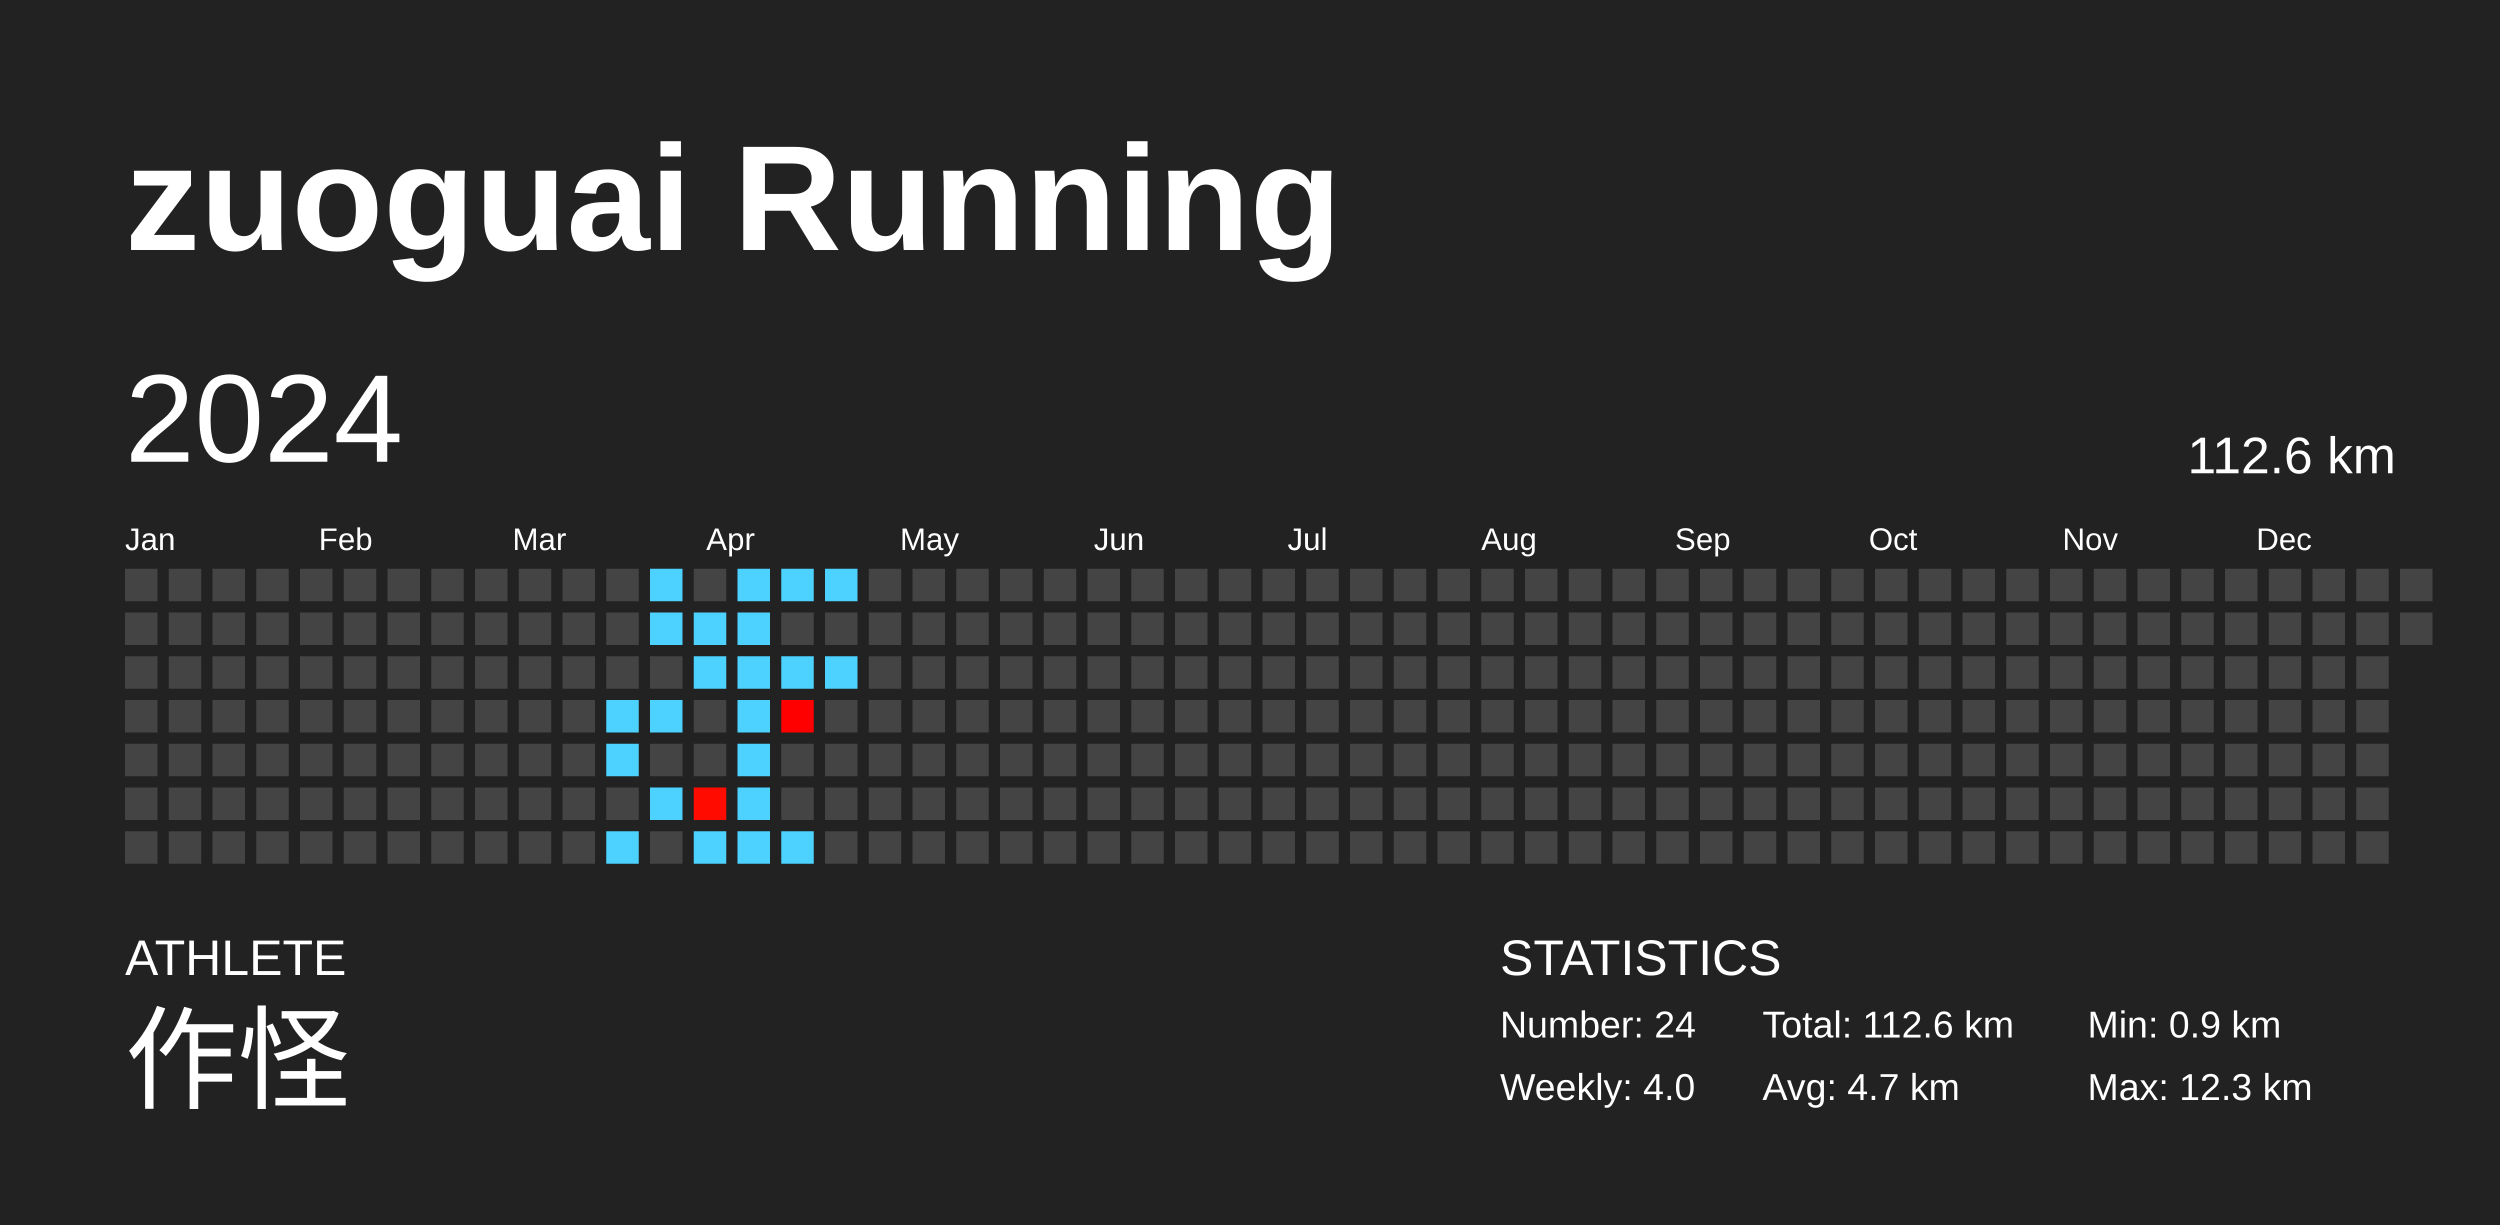
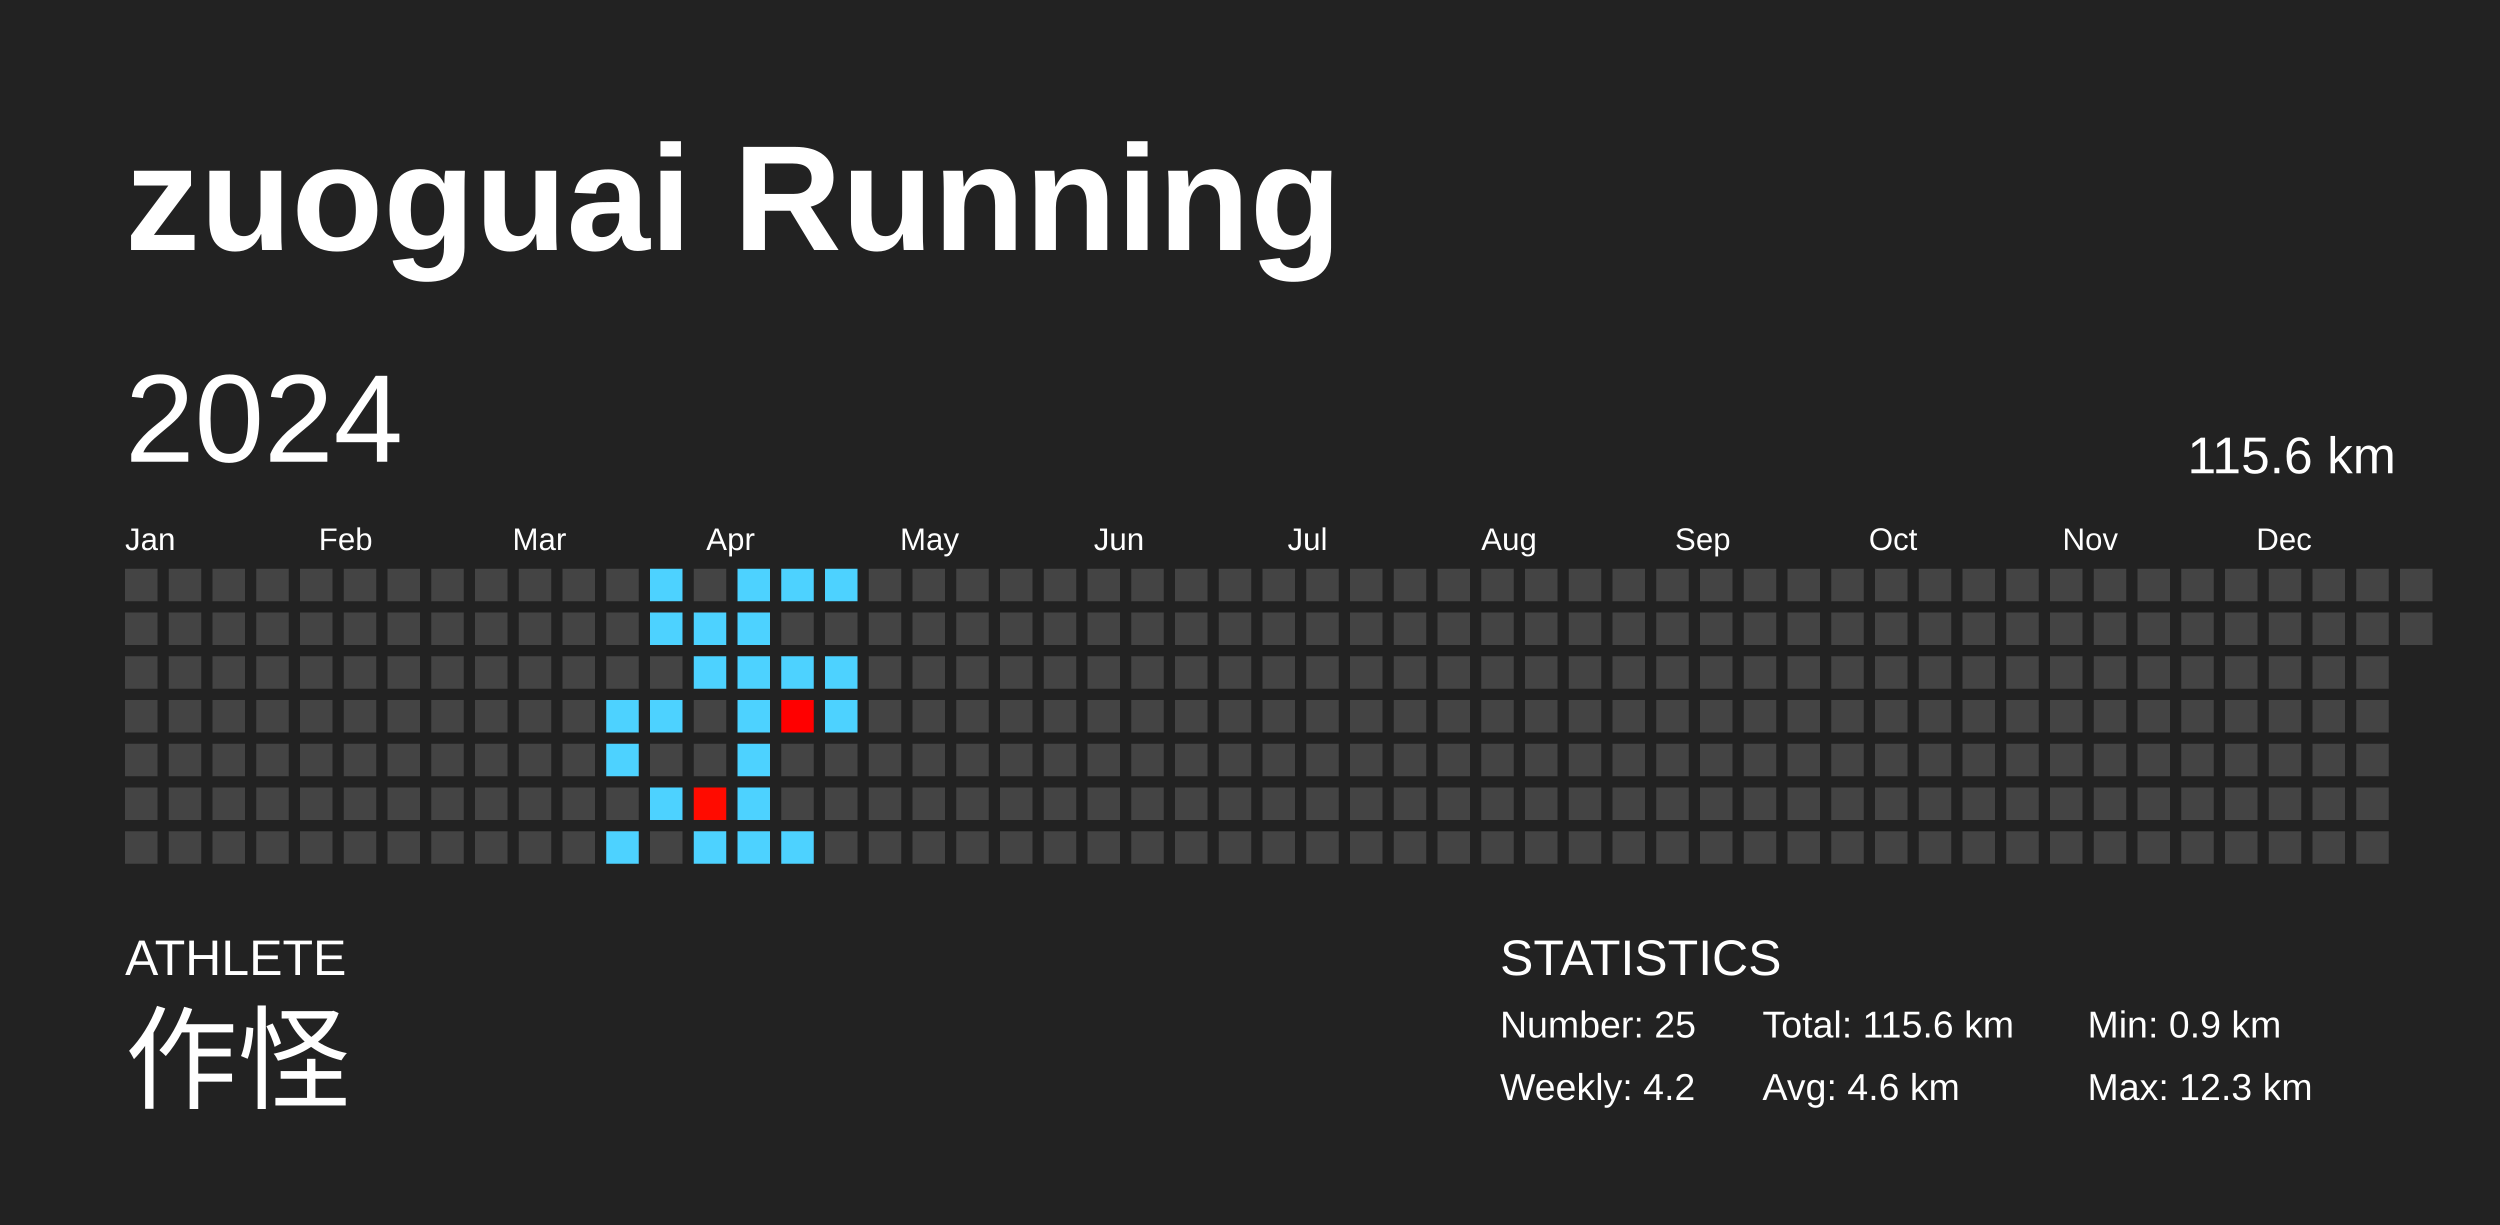
<svg xmlns="http://www.w3.org/2000/svg" baseProfile="full" height="98mm" version="1.1" viewBox="0,0,200,98" width="200mm">
  <defs />
  <rect fill="#222222" height="98" width="200" x="0" y="0" />
  <text fill="#FFFFFF" style="font-size:12px; font-family:Arial; font-weight:bold;" x="10" y="20">zuoguai Running</text>
  <text fill="#FFFFFF" style="font-size:4px; font-family:Arial" x="10" y="78">ATHLETE</text>
  <text fill="#FFFFFF" style="font-size:9px; font-family:Arial" x="10" y="88">作怪</text>
  <text fill="#FFFFFF" style="font-size:4px; font-family:Arial" x="120" y="78">STATISTICS</text>
-   <text fill="#FFFFFF" style="font-size:3px; font-family:Arial" x="120" y="83">Number: 24</text>
-   <text fill="#FFFFFF" style="font-size:3px; font-family:Arial" x="120" y="88">Weekly: 4.0</text>
-   <text fill="#FFFFFF" style="font-size:3px; font-family:Arial" x="141" y="83">Total: 112.6 km</text>
-   <text fill="#FFFFFF" style="font-size:3px; font-family:Arial" x="141" y="88">Avg: 4.7 km</text>
+   <text fill="#FFFFFF" style="font-size:3px; font-family:Arial" x="120" y="83">Number: 25</text>
+   <text fill="#FFFFFF" style="font-size:3px; font-family:Arial" x="120" y="88">Weekly: 4.2</text>
+   <text fill="#FFFFFF" style="font-size:3px; font-family:Arial" x="141" y="83">Total: 115.6 km</text>
+   <text fill="#FFFFFF" style="font-size:3px; font-family:Arial" x="141" y="88">Avg: 4.6 km</text>
  <text fill="#FFFFFF" style="font-size:3px; font-family:Arial" x="167" y="83">Min: 0.9 km</text>
  <text fill="#FFFFFF" style="font-size:3px; font-family:Arial" x="167" y="88">Max: 12.3 km</text>
  <text dominant-baseline="hanging" fill="#FFFFFF" style="font-size:10.0px; font-family:Arial;" x="10" y="30">2024</text>
-   <text dominant-baseline="hanging" fill="#FFFFFF" style="font-size:4.125px; font-family:Arial;" x="175" y="35">112.6 km</text>
+   <text dominant-baseline="hanging" fill="#FFFFFF" style="font-size:4.125px; font-family:Arial;" x="175" y="35">115.6 km</text>
  <text fill="#FFFFFF" style="font-size:2.5px; font-family:Arial" x="10.0" y="44">Jan</text>
  <text fill="#FFFFFF" style="font-size:2.5px; font-family:Arial" x="25.5" y="44">Feb</text>
  <text fill="#FFFFFF" style="font-size:2.5px; font-family:Arial" x="41.0" y="44">Mar</text>
  <text fill="#FFFFFF" style="font-size:2.5px; font-family:Arial" x="56.5" y="44">Apr</text>
  <text fill="#FFFFFF" style="font-size:2.5px; font-family:Arial" x="72.0" y="44">May</text>
  <text fill="#FFFFFF" style="font-size:2.5px; font-family:Arial" x="87.5" y="44">Jun</text>
  <text fill="#FFFFFF" style="font-size:2.5px; font-family:Arial" x="103.0" y="44">Jul</text>
  <text fill="#FFFFFF" style="font-size:2.5px; font-family:Arial" x="118.5" y="44">Aug</text>
  <text fill="#FFFFFF" style="font-size:2.5px; font-family:Arial" x="134.0" y="44">Sep</text>
  <text fill="#FFFFFF" style="font-size:2.5px; font-family:Arial" x="149.5" y="44">Oct</text>
  <text fill="#FFFFFF" style="font-size:2.5px; font-family:Arial" x="165.0" y="44">Nov</text>
  <text fill="#FFFFFF" style="font-size:2.5px; font-family:Arial" x="180.5" y="44">Dec</text>
  <rect fill="#444444" height="2.6" width="2.6" x="10.0" y="45.5" />
  <rect fill="#444444" height="2.6" width="2.6" x="10.0" y="49.0" />
  <rect fill="#444444" height="2.6" width="2.6" x="10.0" y="52.5" />
  <rect fill="#444444" height="2.6" width="2.6" x="10.0" y="56.0" />
  <rect fill="#444444" height="2.6" width="2.6" x="10.0" y="59.5" />
  <rect fill="#444444" height="2.6" width="2.6" x="10.0" y="63.0" />
  <rect fill="#444444" height="2.6" width="2.6" x="10.0" y="66.5" />
  <rect fill="#444444" height="2.6" width="2.6" x="13.5" y="45.5" />
  <rect fill="#444444" height="2.6" width="2.6" x="13.5" y="49.0" />
  <rect fill="#444444" height="2.6" width="2.6" x="13.5" y="52.5" />
  <rect fill="#444444" height="2.6" width="2.6" x="13.5" y="56.0" />
  <rect fill="#444444" height="2.6" width="2.6" x="13.5" y="59.5" />
  <rect fill="#444444" height="2.6" width="2.6" x="13.5" y="63.0" />
  <rect fill="#444444" height="2.6" width="2.6" x="13.5" y="66.5" />
  <rect fill="#444444" height="2.6" width="2.6" x="17.0" y="45.5" />
  <rect fill="#444444" height="2.6" width="2.6" x="17.0" y="49.0" />
  <rect fill="#444444" height="2.6" width="2.6" x="17.0" y="52.5" />
  <rect fill="#444444" height="2.6" width="2.6" x="17.0" y="56.0" />
  <rect fill="#444444" height="2.6" width="2.6" x="17.0" y="59.5" />
  <rect fill="#444444" height="2.6" width="2.6" x="17.0" y="63.0" />
  <rect fill="#444444" height="2.6" width="2.6" x="17.0" y="66.5" />
  <rect fill="#444444" height="2.6" width="2.6" x="20.5" y="45.5" />
  <rect fill="#444444" height="2.6" width="2.6" x="20.5" y="49.0" />
  <rect fill="#444444" height="2.6" width="2.6" x="20.5" y="52.5" />
  <rect fill="#444444" height="2.6" width="2.6" x="20.5" y="56.0" />
  <rect fill="#444444" height="2.6" width="2.6" x="20.5" y="59.5" />
  <rect fill="#444444" height="2.6" width="2.6" x="20.5" y="63.0" />
  <rect fill="#444444" height="2.6" width="2.6" x="20.5" y="66.5" />
  <rect fill="#444444" height="2.6" width="2.6" x="24.0" y="45.5" />
  <rect fill="#444444" height="2.6" width="2.6" x="24.0" y="49.0" />
  <rect fill="#444444" height="2.6" width="2.6" x="24.0" y="52.5" />
  <rect fill="#444444" height="2.6" width="2.6" x="24.0" y="56.0" />
  <rect fill="#444444" height="2.6" width="2.6" x="24.0" y="59.5" />
  <rect fill="#444444" height="2.6" width="2.6" x="24.0" y="63.0" />
  <rect fill="#444444" height="2.6" width="2.6" x="24.0" y="66.5" />
  <rect fill="#444444" height="2.6" width="2.6" x="27.5" y="45.5" />
  <rect fill="#444444" height="2.6" width="2.6" x="27.5" y="49.0" />
  <rect fill="#444444" height="2.6" width="2.6" x="27.5" y="52.5" />
  <rect fill="#444444" height="2.6" width="2.6" x="27.5" y="56.0" />
  <rect fill="#444444" height="2.6" width="2.6" x="27.5" y="59.5" />
  <rect fill="#444444" height="2.6" width="2.6" x="27.5" y="63.0" />
  <rect fill="#444444" height="2.6" width="2.6" x="27.5" y="66.5" />
  <rect fill="#444444" height="2.6" width="2.6" x="31.0" y="45.5" />
  <rect fill="#444444" height="2.6" width="2.6" x="31.0" y="49.0" />
  <rect fill="#444444" height="2.6" width="2.6" x="31.0" y="52.5" />
  <rect fill="#444444" height="2.6" width="2.6" x="31.0" y="56.0" />
  <rect fill="#444444" height="2.6" width="2.6" x="31.0" y="59.5" />
  <rect fill="#444444" height="2.6" width="2.6" x="31.0" y="63.0" />
  <rect fill="#444444" height="2.6" width="2.6" x="31.0" y="66.5" />
  <rect fill="#444444" height="2.6" width="2.6" x="34.5" y="45.5" />
  <rect fill="#444444" height="2.6" width="2.6" x="34.5" y="49.0" />
  <rect fill="#444444" height="2.6" width="2.6" x="34.5" y="52.5" />
  <rect fill="#444444" height="2.6" width="2.6" x="34.5" y="56.0" />
  <rect fill="#444444" height="2.6" width="2.6" x="34.5" y="59.5" />
  <rect fill="#444444" height="2.6" width="2.6" x="34.5" y="63.0" />
  <rect fill="#444444" height="2.6" width="2.6" x="34.5" y="66.5" />
  <rect fill="#444444" height="2.6" width="2.6" x="38.0" y="45.5" />
  <rect fill="#444444" height="2.6" width="2.6" x="38.0" y="49.0" />
  <rect fill="#444444" height="2.6" width="2.6" x="38.0" y="52.5" />
  <rect fill="#444444" height="2.6" width="2.6" x="38.0" y="56.0" />
  <rect fill="#444444" height="2.6" width="2.6" x="38.0" y="59.5" />
  <rect fill="#444444" height="2.6" width="2.6" x="38.0" y="63.0" />
  <rect fill="#444444" height="2.6" width="2.6" x="38.0" y="66.5" />
  <rect fill="#444444" height="2.6" width="2.6" x="41.5" y="45.5" />
  <rect fill="#444444" height="2.6" width="2.6" x="41.5" y="49.0" />
  <rect fill="#444444" height="2.6" width="2.6" x="41.5" y="52.5" />
  <rect fill="#444444" height="2.6" width="2.6" x="41.5" y="56.0" />
  <rect fill="#444444" height="2.6" width="2.6" x="41.5" y="59.5" />
  <rect fill="#444444" height="2.6" width="2.6" x="41.5" y="63.0" />
  <rect fill="#444444" height="2.6" width="2.6" x="41.5" y="66.5" />
  <rect fill="#444444" height="2.6" width="2.6" x="45.0" y="45.5" />
  <rect fill="#444444" height="2.6" width="2.6" x="45.0" y="49.0" />
  <rect fill="#444444" height="2.6" width="2.6" x="45.0" y="52.5" />
  <rect fill="#444444" height="2.6" width="2.6" x="45.0" y="56.0" />
  <rect fill="#444444" height="2.6" width="2.6" x="45.0" y="59.5" />
  <rect fill="#444444" height="2.6" width="2.6" x="45.0" y="63.0" />
  <rect fill="#444444" height="2.6" width="2.6" x="45.0" y="66.5" />
  <rect fill="#444444" height="2.6" width="2.6" x="48.5" y="45.5" />
  <rect fill="#444444" height="2.6" width="2.6" x="48.5" y="49.0" />
  <rect fill="#444444" height="2.6" width="2.6" x="48.5" y="52.5" />
  <rect fill="#4dd2ff" height="2.6" width="2.6" x="48.5" y="56.0" />
  <rect fill="#4dd2ff" height="2.6" width="2.6" x="48.5" y="59.5" />
  <rect fill="#444444" height="2.6" width="2.6" x="48.5" y="63.0" />
  <rect fill="#4dd2ff" height="2.6" width="2.6" x="48.5" y="66.5" />
  <rect fill="#4dd2ff" height="2.6" width="2.6" x="52.0" y="45.5" />
  <rect fill="#4dd2ff" height="2.6" width="2.6" x="52.0" y="49.0" />
  <rect fill="#444444" height="2.6" width="2.6" x="52.0" y="52.5" />
  <rect fill="#4dd2ff" height="2.6" width="2.6" x="52.0" y="56.0" />
  <rect fill="#444444" height="2.6" width="2.6" x="52.0" y="59.5" />
  <rect fill="#4dd2ff" height="2.6" width="2.6" x="52.0" y="63.0" />
  <rect fill="#444444" height="2.6" width="2.6" x="52.0" y="66.5" />
  <rect fill="#444444" height="2.6" width="2.6" x="55.5" y="45.5" />
  <rect fill="#4dd2ff" height="2.6" width="2.6" x="55.5" y="49.0" />
  <rect fill="#4dd2ff" height="2.6" width="2.6" x="55.5" y="52.5" />
  <rect fill="#444444" height="2.6" width="2.6" x="55.5" y="56.0" />
  <rect fill="#444444" height="2.6" width="2.6" x="55.5" y="59.5" />
  <rect fill="#ff0b00" height="2.6" width="2.6" x="55.5" y="63.0" />
  <rect fill="#4dd2ff" height="2.6" width="2.6" x="55.5" y="66.5" />
  <rect fill="#4dd2ff" height="2.6" width="2.6" x="59.0" y="45.5" />
  <rect fill="#4dd2ff" height="2.6" width="2.6" x="59.0" y="49.0" />
  <rect fill="#4dd2ff" height="2.6" width="2.6" x="59.0" y="52.5" />
  <rect fill="#4dd2ff" height="2.6" width="2.6" x="59.0" y="56.0" />
  <rect fill="#4dd2ff" height="2.6" width="2.6" x="59.0" y="59.5" />
  <rect fill="#4dd2ff" height="2.6" width="2.6" x="59.0" y="63.0" />
  <rect fill="#4dd2ff" height="2.6" width="2.6" x="59.0" y="66.5" />
  <rect fill="#4dd2ff" height="2.6" width="2.6" x="62.5" y="45.5" />
  <rect fill="#444444" height="2.6" width="2.6" x="62.5" y="49.0" />
  <rect fill="#4dd2ff" height="2.6" width="2.6" x="62.5" y="52.5" />
  <rect fill="#ff0000" height="2.6" width="2.6" x="62.5" y="56.0" />
  <rect fill="#444444" height="2.6" width="2.6" x="62.5" y="59.5" />
  <rect fill="#444444" height="2.6" width="2.6" x="62.5" y="63.0" />
  <rect fill="#4dd2ff" height="2.6" width="2.6" x="62.5" y="66.5" />
  <rect fill="#4dd2ff" height="2.6" width="2.6" x="66.0" y="45.5" />
  <rect fill="#444444" height="2.6" width="2.6" x="66.0" y="49.0" />
  <rect fill="#4dd2ff" height="2.6" width="2.6" x="66.0" y="52.5" />
-   <rect fill="#444444" height="2.6" width="2.6" x="66.0" y="56.0" />
+   <rect fill="#4dd2ff" height="2.6" width="2.6" x="66.0" y="56.0" />
  <rect fill="#444444" height="2.6" width="2.6" x="66.0" y="59.5" />
  <rect fill="#444444" height="2.6" width="2.6" x="66.0" y="63.0" />
  <rect fill="#444444" height="2.6" width="2.6" x="66.0" y="66.5" />
  <rect fill="#444444" height="2.6" width="2.6" x="69.5" y="45.5" />
  <rect fill="#444444" height="2.6" width="2.6" x="69.5" y="49.0" />
  <rect fill="#444444" height="2.6" width="2.6" x="69.5" y="52.5" />
  <rect fill="#444444" height="2.6" width="2.6" x="69.5" y="56.0" />
  <rect fill="#444444" height="2.6" width="2.6" x="69.5" y="59.5" />
  <rect fill="#444444" height="2.6" width="2.6" x="69.5" y="63.0" />
  <rect fill="#444444" height="2.6" width="2.6" x="69.5" y="66.5" />
  <rect fill="#444444" height="2.6" width="2.6" x="73.0" y="45.5" />
  <rect fill="#444444" height="2.6" width="2.6" x="73.0" y="49.0" />
  <rect fill="#444444" height="2.6" width="2.6" x="73.0" y="52.5" />
  <rect fill="#444444" height="2.6" width="2.6" x="73.0" y="56.0" />
  <rect fill="#444444" height="2.6" width="2.6" x="73.0" y="59.5" />
  <rect fill="#444444" height="2.6" width="2.6" x="73.0" y="63.0" />
  <rect fill="#444444" height="2.6" width="2.6" x="73.0" y="66.5" />
  <rect fill="#444444" height="2.6" width="2.6" x="76.5" y="45.5" />
  <rect fill="#444444" height="2.6" width="2.6" x="76.5" y="49.0" />
  <rect fill="#444444" height="2.6" width="2.6" x="76.5" y="52.5" />
  <rect fill="#444444" height="2.6" width="2.6" x="76.5" y="56.0" />
  <rect fill="#444444" height="2.6" width="2.6" x="76.5" y="59.5" />
  <rect fill="#444444" height="2.6" width="2.6" x="76.5" y="63.0" />
  <rect fill="#444444" height="2.6" width="2.6" x="76.5" y="66.5" />
  <rect fill="#444444" height="2.6" width="2.6" x="80.0" y="45.5" />
  <rect fill="#444444" height="2.6" width="2.6" x="80.0" y="49.0" />
  <rect fill="#444444" height="2.6" width="2.6" x="80.0" y="52.5" />
  <rect fill="#444444" height="2.6" width="2.6" x="80.0" y="56.0" />
  <rect fill="#444444" height="2.6" width="2.6" x="80.0" y="59.5" />
  <rect fill="#444444" height="2.6" width="2.6" x="80.0" y="63.0" />
  <rect fill="#444444" height="2.6" width="2.6" x="80.0" y="66.5" />
  <rect fill="#444444" height="2.6" width="2.6" x="83.5" y="45.5" />
  <rect fill="#444444" height="2.6" width="2.6" x="83.5" y="49.0" />
  <rect fill="#444444" height="2.6" width="2.6" x="83.5" y="52.5" />
  <rect fill="#444444" height="2.6" width="2.6" x="83.5" y="56.0" />
  <rect fill="#444444" height="2.6" width="2.6" x="83.5" y="59.5" />
  <rect fill="#444444" height="2.6" width="2.6" x="83.5" y="63.0" />
  <rect fill="#444444" height="2.6" width="2.6" x="83.5" y="66.5" />
  <rect fill="#444444" height="2.6" width="2.6" x="87.0" y="45.5" />
  <rect fill="#444444" height="2.6" width="2.6" x="87.0" y="49.0" />
  <rect fill="#444444" height="2.6" width="2.6" x="87.0" y="52.5" />
  <rect fill="#444444" height="2.6" width="2.6" x="87.0" y="56.0" />
  <rect fill="#444444" height="2.6" width="2.6" x="87.0" y="59.5" />
  <rect fill="#444444" height="2.6" width="2.6" x="87.0" y="63.0" />
  <rect fill="#444444" height="2.6" width="2.6" x="87.0" y="66.5" />
  <rect fill="#444444" height="2.6" width="2.6" x="90.5" y="45.5" />
  <rect fill="#444444" height="2.6" width="2.6" x="90.5" y="49.0" />
  <rect fill="#444444" height="2.6" width="2.6" x="90.5" y="52.5" />
  <rect fill="#444444" height="2.6" width="2.6" x="90.5" y="56.0" />
  <rect fill="#444444" height="2.6" width="2.6" x="90.5" y="59.5" />
  <rect fill="#444444" height="2.6" width="2.6" x="90.5" y="63.0" />
  <rect fill="#444444" height="2.6" width="2.6" x="90.5" y="66.5" />
  <rect fill="#444444" height="2.6" width="2.6" x="94.0" y="45.5" />
  <rect fill="#444444" height="2.6" width="2.6" x="94.0" y="49.0" />
  <rect fill="#444444" height="2.6" width="2.6" x="94.0" y="52.5" />
  <rect fill="#444444" height="2.6" width="2.6" x="94.0" y="56.0" />
  <rect fill="#444444" height="2.6" width="2.6" x="94.0" y="59.5" />
  <rect fill="#444444" height="2.6" width="2.6" x="94.0" y="63.0" />
  <rect fill="#444444" height="2.6" width="2.6" x="94.0" y="66.5" />
  <rect fill="#444444" height="2.6" width="2.6" x="97.5" y="45.5" />
  <rect fill="#444444" height="2.6" width="2.6" x="97.5" y="49.0" />
  <rect fill="#444444" height="2.6" width="2.6" x="97.5" y="52.5" />
  <rect fill="#444444" height="2.6" width="2.6" x="97.5" y="56.0" />
  <rect fill="#444444" height="2.6" width="2.6" x="97.5" y="59.5" />
  <rect fill="#444444" height="2.6" width="2.6" x="97.5" y="63.0" />
  <rect fill="#444444" height="2.6" width="2.6" x="97.5" y="66.5" />
  <rect fill="#444444" height="2.6" width="2.6" x="101.0" y="45.5" />
  <rect fill="#444444" height="2.6" width="2.6" x="101.0" y="49.0" />
  <rect fill="#444444" height="2.6" width="2.6" x="101.0" y="52.5" />
  <rect fill="#444444" height="2.6" width="2.6" x="101.0" y="56.0" />
  <rect fill="#444444" height="2.6" width="2.6" x="101.0" y="59.5" />
  <rect fill="#444444" height="2.6" width="2.6" x="101.0" y="63.0" />
  <rect fill="#444444" height="2.6" width="2.6" x="101.0" y="66.5" />
  <rect fill="#444444" height="2.6" width="2.6" x="104.5" y="45.5" />
  <rect fill="#444444" height="2.6" width="2.6" x="104.5" y="49.0" />
  <rect fill="#444444" height="2.6" width="2.6" x="104.5" y="52.5" />
  <rect fill="#444444" height="2.6" width="2.6" x="104.5" y="56.0" />
  <rect fill="#444444" height="2.6" width="2.6" x="104.5" y="59.5" />
  <rect fill="#444444" height="2.6" width="2.6" x="104.5" y="63.0" />
  <rect fill="#444444" height="2.6" width="2.6" x="104.5" y="66.5" />
  <rect fill="#444444" height="2.6" width="2.6" x="108.0" y="45.5" />
  <rect fill="#444444" height="2.6" width="2.6" x="108.0" y="49.0" />
  <rect fill="#444444" height="2.6" width="2.6" x="108.0" y="52.5" />
  <rect fill="#444444" height="2.6" width="2.6" x="108.0" y="56.0" />
  <rect fill="#444444" height="2.6" width="2.6" x="108.0" y="59.5" />
  <rect fill="#444444" height="2.6" width="2.6" x="108.0" y="63.0" />
  <rect fill="#444444" height="2.6" width="2.6" x="108.0" y="66.5" />
  <rect fill="#444444" height="2.6" width="2.6" x="111.5" y="45.5" />
  <rect fill="#444444" height="2.6" width="2.6" x="111.5" y="49.0" />
  <rect fill="#444444" height="2.6" width="2.6" x="111.5" y="52.5" />
  <rect fill="#444444" height="2.6" width="2.6" x="111.5" y="56.0" />
  <rect fill="#444444" height="2.6" width="2.6" x="111.5" y="59.5" />
  <rect fill="#444444" height="2.6" width="2.6" x="111.5" y="63.0" />
  <rect fill="#444444" height="2.6" width="2.6" x="111.5" y="66.5" />
  <rect fill="#444444" height="2.6" width="2.6" x="115.0" y="45.5" />
  <rect fill="#444444" height="2.6" width="2.6" x="115.0" y="49.0" />
  <rect fill="#444444" height="2.6" width="2.6" x="115.0" y="52.5" />
  <rect fill="#444444" height="2.6" width="2.6" x="115.0" y="56.0" />
  <rect fill="#444444" height="2.6" width="2.6" x="115.0" y="59.5" />
  <rect fill="#444444" height="2.6" width="2.6" x="115.0" y="63.0" />
  <rect fill="#444444" height="2.6" width="2.6" x="115.0" y="66.5" />
  <rect fill="#444444" height="2.6" width="2.6" x="118.5" y="45.5" />
  <rect fill="#444444" height="2.6" width="2.6" x="118.5" y="49.0" />
  <rect fill="#444444" height="2.6" width="2.6" x="118.5" y="52.5" />
  <rect fill="#444444" height="2.6" width="2.6" x="118.5" y="56.0" />
  <rect fill="#444444" height="2.6" width="2.6" x="118.5" y="59.5" />
  <rect fill="#444444" height="2.6" width="2.6" x="118.5" y="63.0" />
  <rect fill="#444444" height="2.6" width="2.6" x="118.5" y="66.5" />
  <rect fill="#444444" height="2.6" width="2.6" x="122.0" y="45.5" />
  <rect fill="#444444" height="2.6" width="2.6" x="122.0" y="49.0" />
  <rect fill="#444444" height="2.6" width="2.6" x="122.0" y="52.5" />
  <rect fill="#444444" height="2.6" width="2.6" x="122.0" y="56.0" />
  <rect fill="#444444" height="2.6" width="2.6" x="122.0" y="59.5" />
  <rect fill="#444444" height="2.6" width="2.6" x="122.0" y="63.0" />
  <rect fill="#444444" height="2.6" width="2.6" x="122.0" y="66.5" />
  <rect fill="#444444" height="2.6" width="2.6" x="125.5" y="45.5" />
  <rect fill="#444444" height="2.6" width="2.6" x="125.5" y="49.0" />
  <rect fill="#444444" height="2.6" width="2.6" x="125.5" y="52.5" />
  <rect fill="#444444" height="2.6" width="2.6" x="125.5" y="56.0" />
  <rect fill="#444444" height="2.6" width="2.6" x="125.5" y="59.5" />
  <rect fill="#444444" height="2.6" width="2.6" x="125.5" y="63.0" />
  <rect fill="#444444" height="2.6" width="2.6" x="125.5" y="66.5" />
  <rect fill="#444444" height="2.6" width="2.6" x="129.0" y="45.5" />
  <rect fill="#444444" height="2.6" width="2.6" x="129.0" y="49.0" />
  <rect fill="#444444" height="2.6" width="2.6" x="129.0" y="52.5" />
  <rect fill="#444444" height="2.6" width="2.6" x="129.0" y="56.0" />
  <rect fill="#444444" height="2.6" width="2.6" x="129.0" y="59.5" />
  <rect fill="#444444" height="2.6" width="2.6" x="129.0" y="63.0" />
  <rect fill="#444444" height="2.6" width="2.6" x="129.0" y="66.5" />
  <rect fill="#444444" height="2.6" width="2.6" x="132.5" y="45.5" />
  <rect fill="#444444" height="2.6" width="2.6" x="132.5" y="49.0" />
  <rect fill="#444444" height="2.6" width="2.6" x="132.5" y="52.5" />
  <rect fill="#444444" height="2.6" width="2.6" x="132.5" y="56.0" />
  <rect fill="#444444" height="2.6" width="2.6" x="132.5" y="59.5" />
  <rect fill="#444444" height="2.6" width="2.6" x="132.5" y="63.0" />
  <rect fill="#444444" height="2.6" width="2.6" x="132.5" y="66.5" />
  <rect fill="#444444" height="2.6" width="2.6" x="136.0" y="45.5" />
  <rect fill="#444444" height="2.6" width="2.6" x="136.0" y="49.0" />
  <rect fill="#444444" height="2.6" width="2.6" x="136.0" y="52.5" />
  <rect fill="#444444" height="2.6" width="2.6" x="136.0" y="56.0" />
  <rect fill="#444444" height="2.6" width="2.6" x="136.0" y="59.5" />
  <rect fill="#444444" height="2.6" width="2.6" x="136.0" y="63.0" />
  <rect fill="#444444" height="2.6" width="2.6" x="136.0" y="66.5" />
  <rect fill="#444444" height="2.6" width="2.6" x="139.5" y="45.5" />
  <rect fill="#444444" height="2.6" width="2.6" x="139.5" y="49.0" />
  <rect fill="#444444" height="2.6" width="2.6" x="139.5" y="52.5" />
  <rect fill="#444444" height="2.6" width="2.6" x="139.5" y="56.0" />
  <rect fill="#444444" height="2.6" width="2.6" x="139.5" y="59.5" />
  <rect fill="#444444" height="2.6" width="2.6" x="139.5" y="63.0" />
  <rect fill="#444444" height="2.6" width="2.6" x="139.5" y="66.5" />
  <rect fill="#444444" height="2.6" width="2.6" x="143.0" y="45.5" />
  <rect fill="#444444" height="2.6" width="2.6" x="143.0" y="49.0" />
  <rect fill="#444444" height="2.6" width="2.6" x="143.0" y="52.5" />
  <rect fill="#444444" height="2.6" width="2.6" x="143.0" y="56.0" />
  <rect fill="#444444" height="2.6" width="2.6" x="143.0" y="59.5" />
  <rect fill="#444444" height="2.6" width="2.6" x="143.0" y="63.0" />
  <rect fill="#444444" height="2.6" width="2.6" x="143.0" y="66.5" />
  <rect fill="#444444" height="2.6" width="2.6" x="146.5" y="45.5" />
  <rect fill="#444444" height="2.6" width="2.6" x="146.5" y="49.0" />
  <rect fill="#444444" height="2.6" width="2.6" x="146.5" y="52.5" />
  <rect fill="#444444" height="2.6" width="2.6" x="146.5" y="56.0" />
  <rect fill="#444444" height="2.6" width="2.6" x="146.5" y="59.5" />
  <rect fill="#444444" height="2.6" width="2.6" x="146.5" y="63.0" />
  <rect fill="#444444" height="2.6" width="2.6" x="146.5" y="66.5" />
  <rect fill="#444444" height="2.6" width="2.6" x="150.0" y="45.5" />
  <rect fill="#444444" height="2.6" width="2.6" x="150.0" y="49.0" />
  <rect fill="#444444" height="2.6" width="2.6" x="150.0" y="52.5" />
  <rect fill="#444444" height="2.6" width="2.6" x="150.0" y="56.0" />
  <rect fill="#444444" height="2.6" width="2.6" x="150.0" y="59.5" />
  <rect fill="#444444" height="2.6" width="2.6" x="150.0" y="63.0" />
  <rect fill="#444444" height="2.6" width="2.6" x="150.0" y="66.5" />
  <rect fill="#444444" height="2.6" width="2.6" x="153.5" y="45.5" />
  <rect fill="#444444" height="2.6" width="2.6" x="153.5" y="49.0" />
  <rect fill="#444444" height="2.6" width="2.6" x="153.5" y="52.5" />
  <rect fill="#444444" height="2.6" width="2.6" x="153.5" y="56.0" />
  <rect fill="#444444" height="2.6" width="2.6" x="153.5" y="59.5" />
  <rect fill="#444444" height="2.6" width="2.6" x="153.5" y="63.0" />
  <rect fill="#444444" height="2.6" width="2.6" x="153.5" y="66.5" />
  <rect fill="#444444" height="2.6" width="2.6" x="157.0" y="45.5" />
  <rect fill="#444444" height="2.6" width="2.6" x="157.0" y="49.0" />
  <rect fill="#444444" height="2.6" width="2.6" x="157.0" y="52.5" />
  <rect fill="#444444" height="2.6" width="2.6" x="157.0" y="56.0" />
  <rect fill="#444444" height="2.6" width="2.6" x="157.0" y="59.5" />
  <rect fill="#444444" height="2.6" width="2.6" x="157.0" y="63.0" />
  <rect fill="#444444" height="2.6" width="2.6" x="157.0" y="66.5" />
  <rect fill="#444444" height="2.6" width="2.6" x="160.5" y="45.5" />
  <rect fill="#444444" height="2.6" width="2.6" x="160.5" y="49.0" />
  <rect fill="#444444" height="2.6" width="2.6" x="160.5" y="52.5" />
  <rect fill="#444444" height="2.6" width="2.6" x="160.5" y="56.0" />
  <rect fill="#444444" height="2.6" width="2.6" x="160.5" y="59.5" />
  <rect fill="#444444" height="2.6" width="2.6" x="160.5" y="63.0" />
  <rect fill="#444444" height="2.6" width="2.6" x="160.5" y="66.5" />
  <rect fill="#444444" height="2.6" width="2.6" x="164.0" y="45.5" />
  <rect fill="#444444" height="2.6" width="2.6" x="164.0" y="49.0" />
  <rect fill="#444444" height="2.6" width="2.6" x="164.0" y="52.5" />
  <rect fill="#444444" height="2.6" width="2.6" x="164.0" y="56.0" />
  <rect fill="#444444" height="2.6" width="2.6" x="164.0" y="59.5" />
  <rect fill="#444444" height="2.6" width="2.6" x="164.0" y="63.0" />
  <rect fill="#444444" height="2.6" width="2.6" x="164.0" y="66.5" />
  <rect fill="#444444" height="2.6" width="2.6" x="167.5" y="45.5" />
  <rect fill="#444444" height="2.6" width="2.6" x="167.5" y="49.0" />
  <rect fill="#444444" height="2.6" width="2.6" x="167.5" y="52.5" />
  <rect fill="#444444" height="2.6" width="2.6" x="167.5" y="56.0" />
  <rect fill="#444444" height="2.6" width="2.6" x="167.5" y="59.5" />
  <rect fill="#444444" height="2.6" width="2.6" x="167.5" y="63.0" />
  <rect fill="#444444" height="2.6" width="2.6" x="167.5" y="66.5" />
  <rect fill="#444444" height="2.6" width="2.6" x="171.0" y="45.5" />
  <rect fill="#444444" height="2.6" width="2.6" x="171.0" y="49.0" />
  <rect fill="#444444" height="2.6" width="2.6" x="171.0" y="52.5" />
  <rect fill="#444444" height="2.6" width="2.6" x="171.0" y="56.0" />
  <rect fill="#444444" height="2.6" width="2.6" x="171.0" y="59.5" />
  <rect fill="#444444" height="2.6" width="2.6" x="171.0" y="63.0" />
  <rect fill="#444444" height="2.6" width="2.6" x="171.0" y="66.5" />
  <rect fill="#444444" height="2.6" width="2.6" x="174.5" y="45.5" />
  <rect fill="#444444" height="2.6" width="2.6" x="174.5" y="49.0" />
  <rect fill="#444444" height="2.6" width="2.6" x="174.5" y="52.5" />
  <rect fill="#444444" height="2.6" width="2.6" x="174.5" y="56.0" />
  <rect fill="#444444" height="2.6" width="2.6" x="174.5" y="59.5" />
  <rect fill="#444444" height="2.6" width="2.6" x="174.5" y="63.0" />
  <rect fill="#444444" height="2.6" width="2.6" x="174.5" y="66.5" />
  <rect fill="#444444" height="2.6" width="2.6" x="178.0" y="45.5" />
  <rect fill="#444444" height="2.6" width="2.6" x="178.0" y="49.0" />
  <rect fill="#444444" height="2.6" width="2.6" x="178.0" y="52.5" />
  <rect fill="#444444" height="2.6" width="2.6" x="178.0" y="56.0" />
  <rect fill="#444444" height="2.6" width="2.6" x="178.0" y="59.5" />
  <rect fill="#444444" height="2.6" width="2.6" x="178.0" y="63.0" />
  <rect fill="#444444" height="2.6" width="2.6" x="178.0" y="66.5" />
  <rect fill="#444444" height="2.6" width="2.6" x="181.5" y="45.5" />
  <rect fill="#444444" height="2.6" width="2.6" x="181.5" y="49.0" />
  <rect fill="#444444" height="2.6" width="2.6" x="181.5" y="52.5" />
  <rect fill="#444444" height="2.6" width="2.6" x="181.5" y="56.0" />
  <rect fill="#444444" height="2.6" width="2.6" x="181.5" y="59.5" />
  <rect fill="#444444" height="2.6" width="2.6" x="181.5" y="63.0" />
  <rect fill="#444444" height="2.6" width="2.6" x="181.5" y="66.5" />
  <rect fill="#444444" height="2.6" width="2.6" x="185.0" y="45.5" />
  <rect fill="#444444" height="2.6" width="2.6" x="185.0" y="49.0" />
  <rect fill="#444444" height="2.6" width="2.6" x="185.0" y="52.5" />
  <rect fill="#444444" height="2.6" width="2.6" x="185.0" y="56.0" />
  <rect fill="#444444" height="2.6" width="2.6" x="185.0" y="59.5" />
  <rect fill="#444444" height="2.6" width="2.6" x="185.0" y="63.0" />
  <rect fill="#444444" height="2.6" width="2.6" x="185.0" y="66.5" />
  <rect fill="#444444" height="2.6" width="2.6" x="188.5" y="45.5" />
  <rect fill="#444444" height="2.6" width="2.6" x="188.5" y="49.0" />
  <rect fill="#444444" height="2.6" width="2.6" x="188.5" y="52.5" />
  <rect fill="#444444" height="2.6" width="2.6" x="188.5" y="56.0" />
  <rect fill="#444444" height="2.6" width="2.6" x="188.5" y="59.5" />
  <rect fill="#444444" height="2.6" width="2.6" x="188.5" y="63.0" />
  <rect fill="#444444" height="2.6" width="2.6" x="188.5" y="66.5" />
  <rect fill="#444444" height="2.6" width="2.6" x="192.0" y="45.5" />
  <rect fill="#444444" height="2.6" width="2.6" x="192.0" y="49.0" />
</svg>
